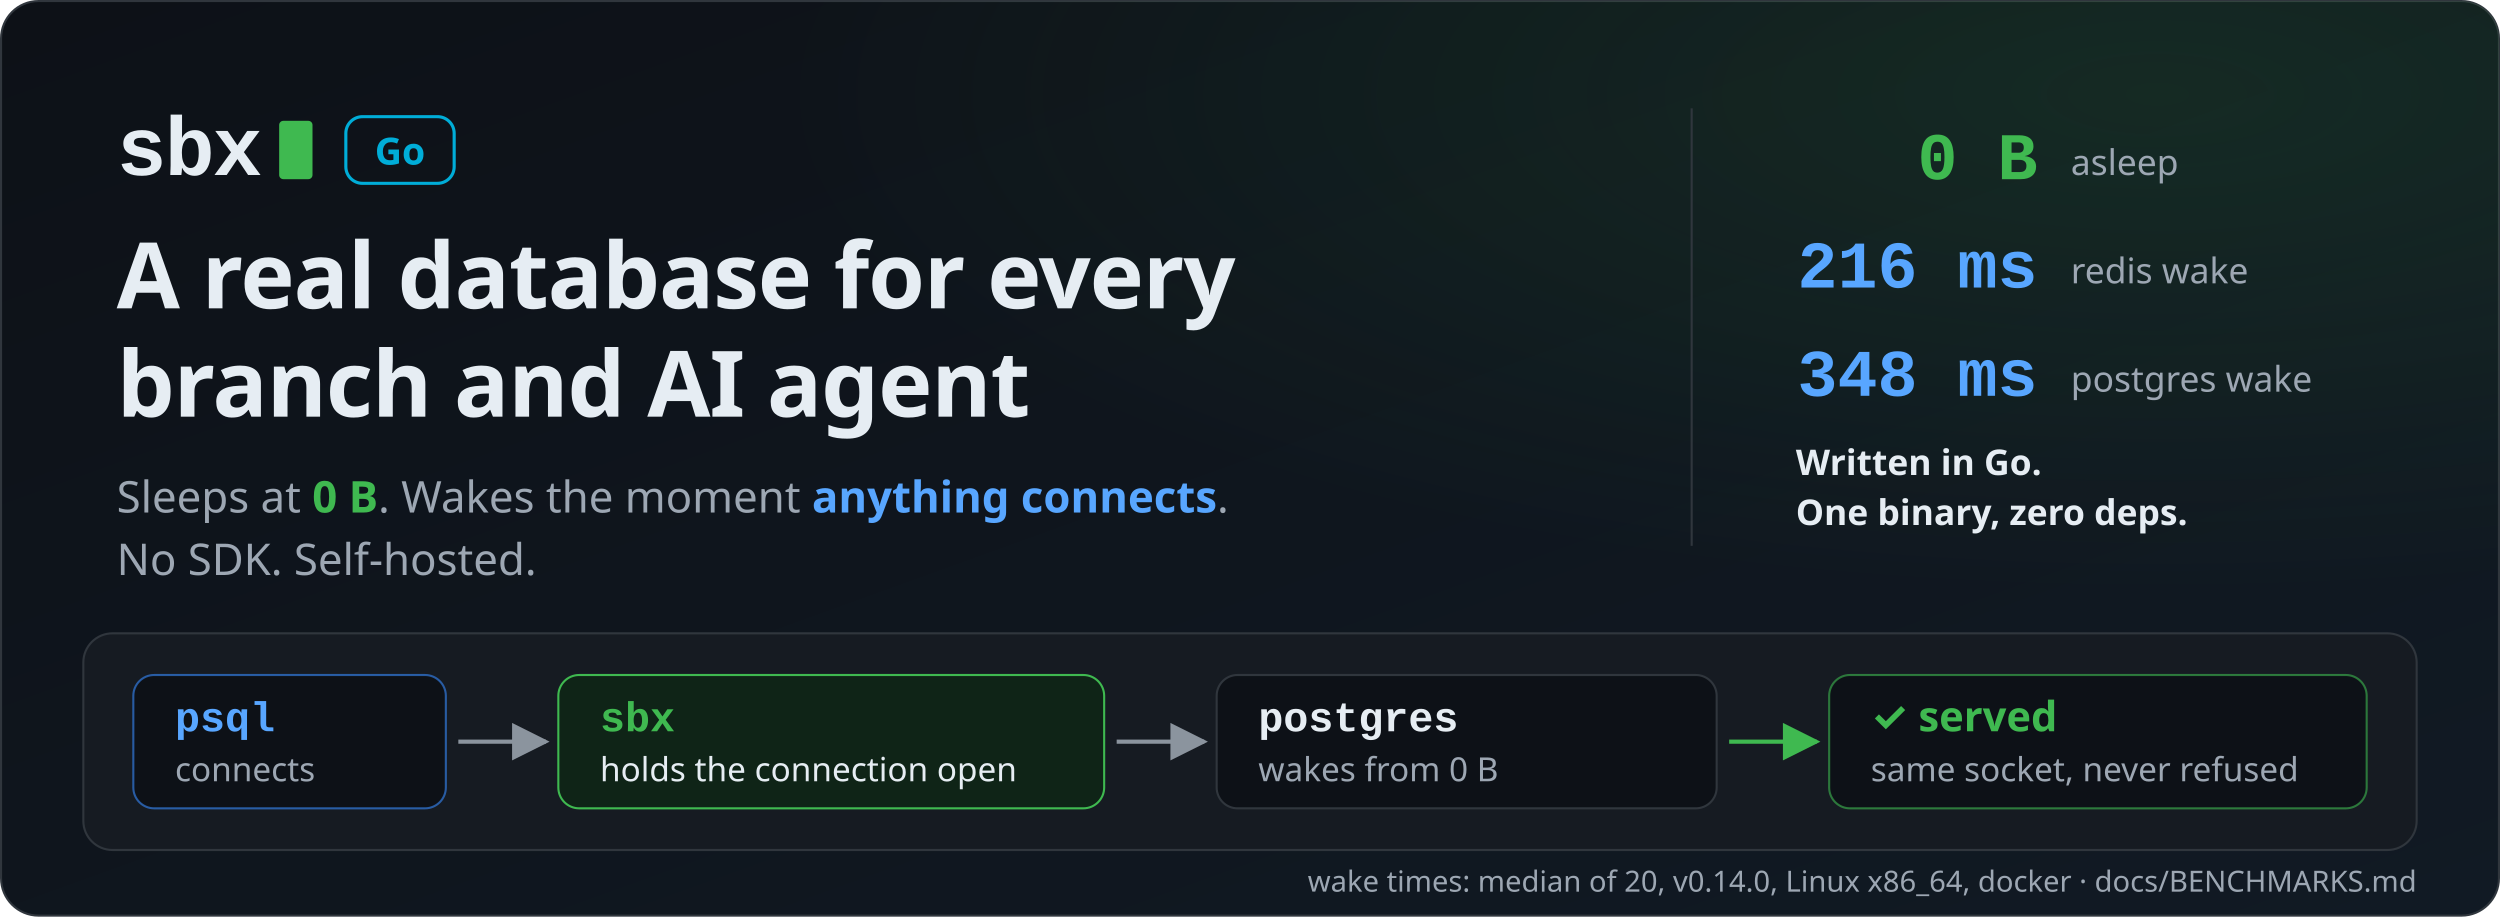
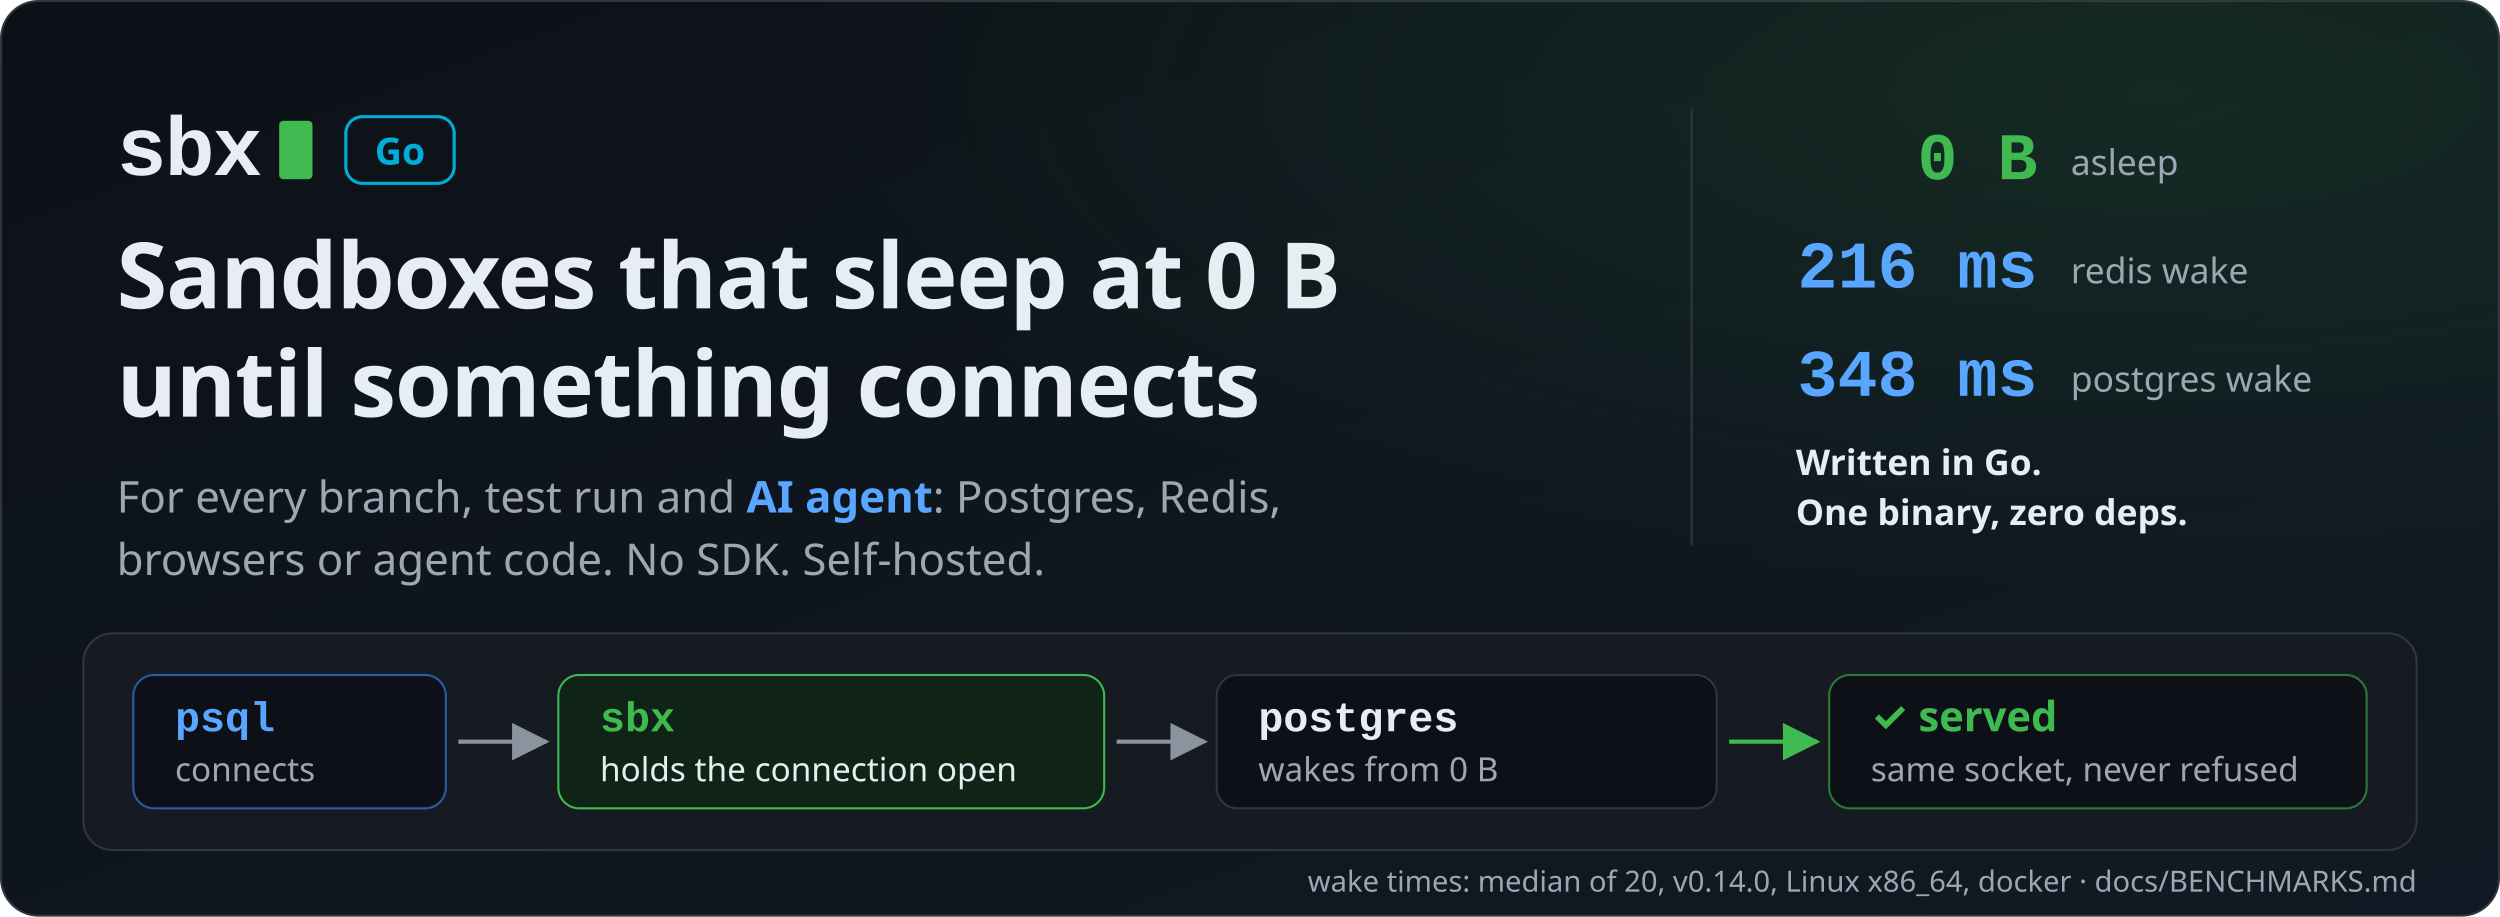
- <svg xmlns="http://www.w3.org/2000/svg" width="1200" height="440" viewBox="0 0 1200 440" role="img" aria-label="sbx: a real database for every branch and AI agent. Sleeps at 0 B, wakes the moment anything connects, no SDK, self-hosted. How a wake works: psql connects, sbx holds the connection open while postgres wakes from 0 B, then hands over the same connection and the query is served. Measured on v0.14.0: 0 B asleep, redis wakes in 216 ms and postgres in 348 ms (median of 20), written in Go, one static binary with zero dependencies.">
+ <svg xmlns="http://www.w3.org/2000/svg" width="1200" height="440" viewBox="0 0 1200 440" role="img" aria-label="sbx: sandboxes that sleep at 0 B until something connects, for every branch, test run and AI agent. Sleeps at 0 B, wakes the moment anything connects, no SDK, self-hosted. How a wake works: psql connects, sbx holds the connection open while postgres wakes from 0 B, then hands over the same connection and the query is served. Measured on v0.14.0: 0 B asleep, redis wakes in 216 ms and postgres in 348 ms (median of 20), written in Go, one static binary with zero dependencies.">
  <defs>
    <linearGradient id="bg" x1="0" y1="0" x2="1" y2="1">
      <stop offset="0" stop-color="#0d1117" />
      <stop offset="1" stop-color="#111a24" />
    </linearGradient>
    <radialGradient id="glow" cx="0.86" cy="0.1" r="0.55">
      <stop offset="0" stop-color="#3fb950" stop-opacity="0.13" />
      <stop offset="1" stop-color="#3fb950" stop-opacity="0" />
    </radialGradient>
    <marker id="ah" viewBox="0 0 10 10" refX="9" refY="5" markerWidth="9" markerHeight="9" orient="auto-start-reverse">
      <path d="M0 0 10 5 0 10z" fill="#8b949e" />
    </marker>
    <marker id="ahg" viewBox="0 0 10 10" refX="9" refY="5" markerWidth="9" markerHeight="9" orient="auto-start-reverse">
      <path d="M0 0 10 5 0 10z" fill="#3fb950" />
    </marker>
  </defs>
  <style>
    .s{font-family:-apple-system,BlinkMacSystemFont,'Segoe UI','Noto Sans',Helvetica,Arial,'Liberation Sans',sans-serif}
    .m{font-family:ui-monospace,SFMono-Regular,'SF Mono',Menlo,Consolas,'Liberation Mono',monospace}
    .fg{fill:#e6edf3}.mu{fill:#9da7b3}.g{fill:#3fb950}.b{fill:#58a6ff}
  </style>
  <rect x="0.5" y="0.5" width="1199" height="439" rx="18" fill="url(#bg)" stroke="#30363d" />
  <rect x="0.5" y="0.5" width="1199" height="439" rx="18" fill="url(#glow)" />
  <text x="56" y="84" class="m fg" font-size="40" font-weight="700" letter-spacing="-1">sbx</text>
  <rect x="134" y="58" width="16" height="28" rx="2" class="g" />
  <rect x="166" y="56" width="52" height="32" rx="8" fill="none" stroke="#00ADD8" stroke-width="1.5" />
  <text x="192" y="79" text-anchor="middle" class="s" font-size="18" font-weight="700" fill="#00ADD8">Go</text>
-   <text x="56" y="148" class="s fg" font-size="44" font-weight="700" letter-spacing="-0.5">A real database for every</text>
-   <text x="56" y="200" class="s fg" font-size="44" font-weight="700" letter-spacing="-0.5">branch and AI agent</text>
-   <text x="56" y="246" class="s mu" font-size="21">Sleeps at <tspan class="g" font-weight="700">0 B</tspan>. Wakes the moment <tspan class="b" font-weight="700">anything connects</tspan>.</text>
-   <text x="56" y="276" class="s mu" font-size="21">No SDK. Self-hosted.</text>
+   <text x="56" y="148" class="s fg" font-size="44" font-weight="700" letter-spacing="-0.5">Sandboxes that sleep at 0 B</text>
+   <text x="56" y="200" class="s fg" font-size="44" font-weight="700" letter-spacing="-0.5">until something connects</text>
+   <text x="56" y="246" class="s mu" font-size="21">For every branch, test run and <tspan class="b" font-weight="700">AI agent</tspan>: Postgres, Redis,</text>
+   <text x="56" y="276" class="s mu" font-size="21">browsers or agent code. No SDK. Self-hosted.</text>
  <line x1="812" y1="52" x2="812" y2="262" stroke="#30363d" />
  <text x="978" y="86" text-anchor="end" class="m g" font-size="32" font-weight="700">0 B</text>
  <text x="994" y="84" class="s mu" font-size="17">asleep</text>
  <text x="978" y="138" text-anchor="end" class="m b" font-size="32" font-weight="700">216 ms</text>
  <text x="994" y="136" class="s mu" font-size="17">redis wake</text>
  <text x="978" y="190" text-anchor="end" class="m b" font-size="32" font-weight="700">348 ms</text>
  <text x="994" y="188" class="s mu" font-size="17">postgres wake</text>
  <text x="862" y="228" class="s fg" font-size="17" font-weight="600">Written in Go.</text>
  <text x="862" y="252" class="s fg" font-size="17" font-weight="600">One binary, zero deps.</text>
  <rect x="40" y="304" width="1120" height="104" rx="14" fill="#161b22" stroke="#30363d" />
  <rect x="64" y="324" width="150" height="64" rx="10" fill="#0d1117" stroke="#388bfd" stroke-opacity="0.6" />
  <text x="84" y="351" class="m b" font-size="20" font-weight="700">psql</text>
  <text x="84" y="375" class="s mu" font-size="16">connects</text>
  <line x1="220" y1="356" x2="262" y2="356" stroke="#8b949e" stroke-width="2" marker-end="url(#ah)" />
  <rect x="268" y="324" width="262" height="64" rx="10" fill="#0f2417" stroke="#3fb950" />
  <text x="288" y="351" class="m g" font-size="20" font-weight="700">sbx</text>
  <text x="288" y="375" class="s fg" font-size="16">holds the connection open</text>
  <line x1="536" y1="356" x2="578" y2="356" stroke="#8b949e" stroke-width="2" marker-end="url(#ah)" />
  <rect x="584" y="324" width="240" height="64" rx="10" fill="#0d1117" stroke="#30363d" />
  <text x="604" y="351" class="m fg" font-size="20" font-weight="700">postgres</text>
  <text x="604" y="375" class="s mu" font-size="16">wakes from 0 B</text>
  <line x1="830" y1="356" x2="872" y2="356" stroke="#3fb950" stroke-width="2" marker-end="url(#ahg)" />
  <rect x="878" y="324" width="258" height="64" rx="10" fill="#0d1117" stroke="#3fb950" stroke-opacity="0.6" />
  <text x="898" y="351" class="s g" font-size="20" font-weight="700">✓ served</text>
  <text x="898" y="375" class="s mu" font-size="16">same socket, never refused</text>
  <text x="1160" y="428" text-anchor="end" class="s mu" font-size="14">wake times: median of 20, v0.14.0, Linux x86_64, docker · docs/BENCHMARKS.md</text>
</svg>
